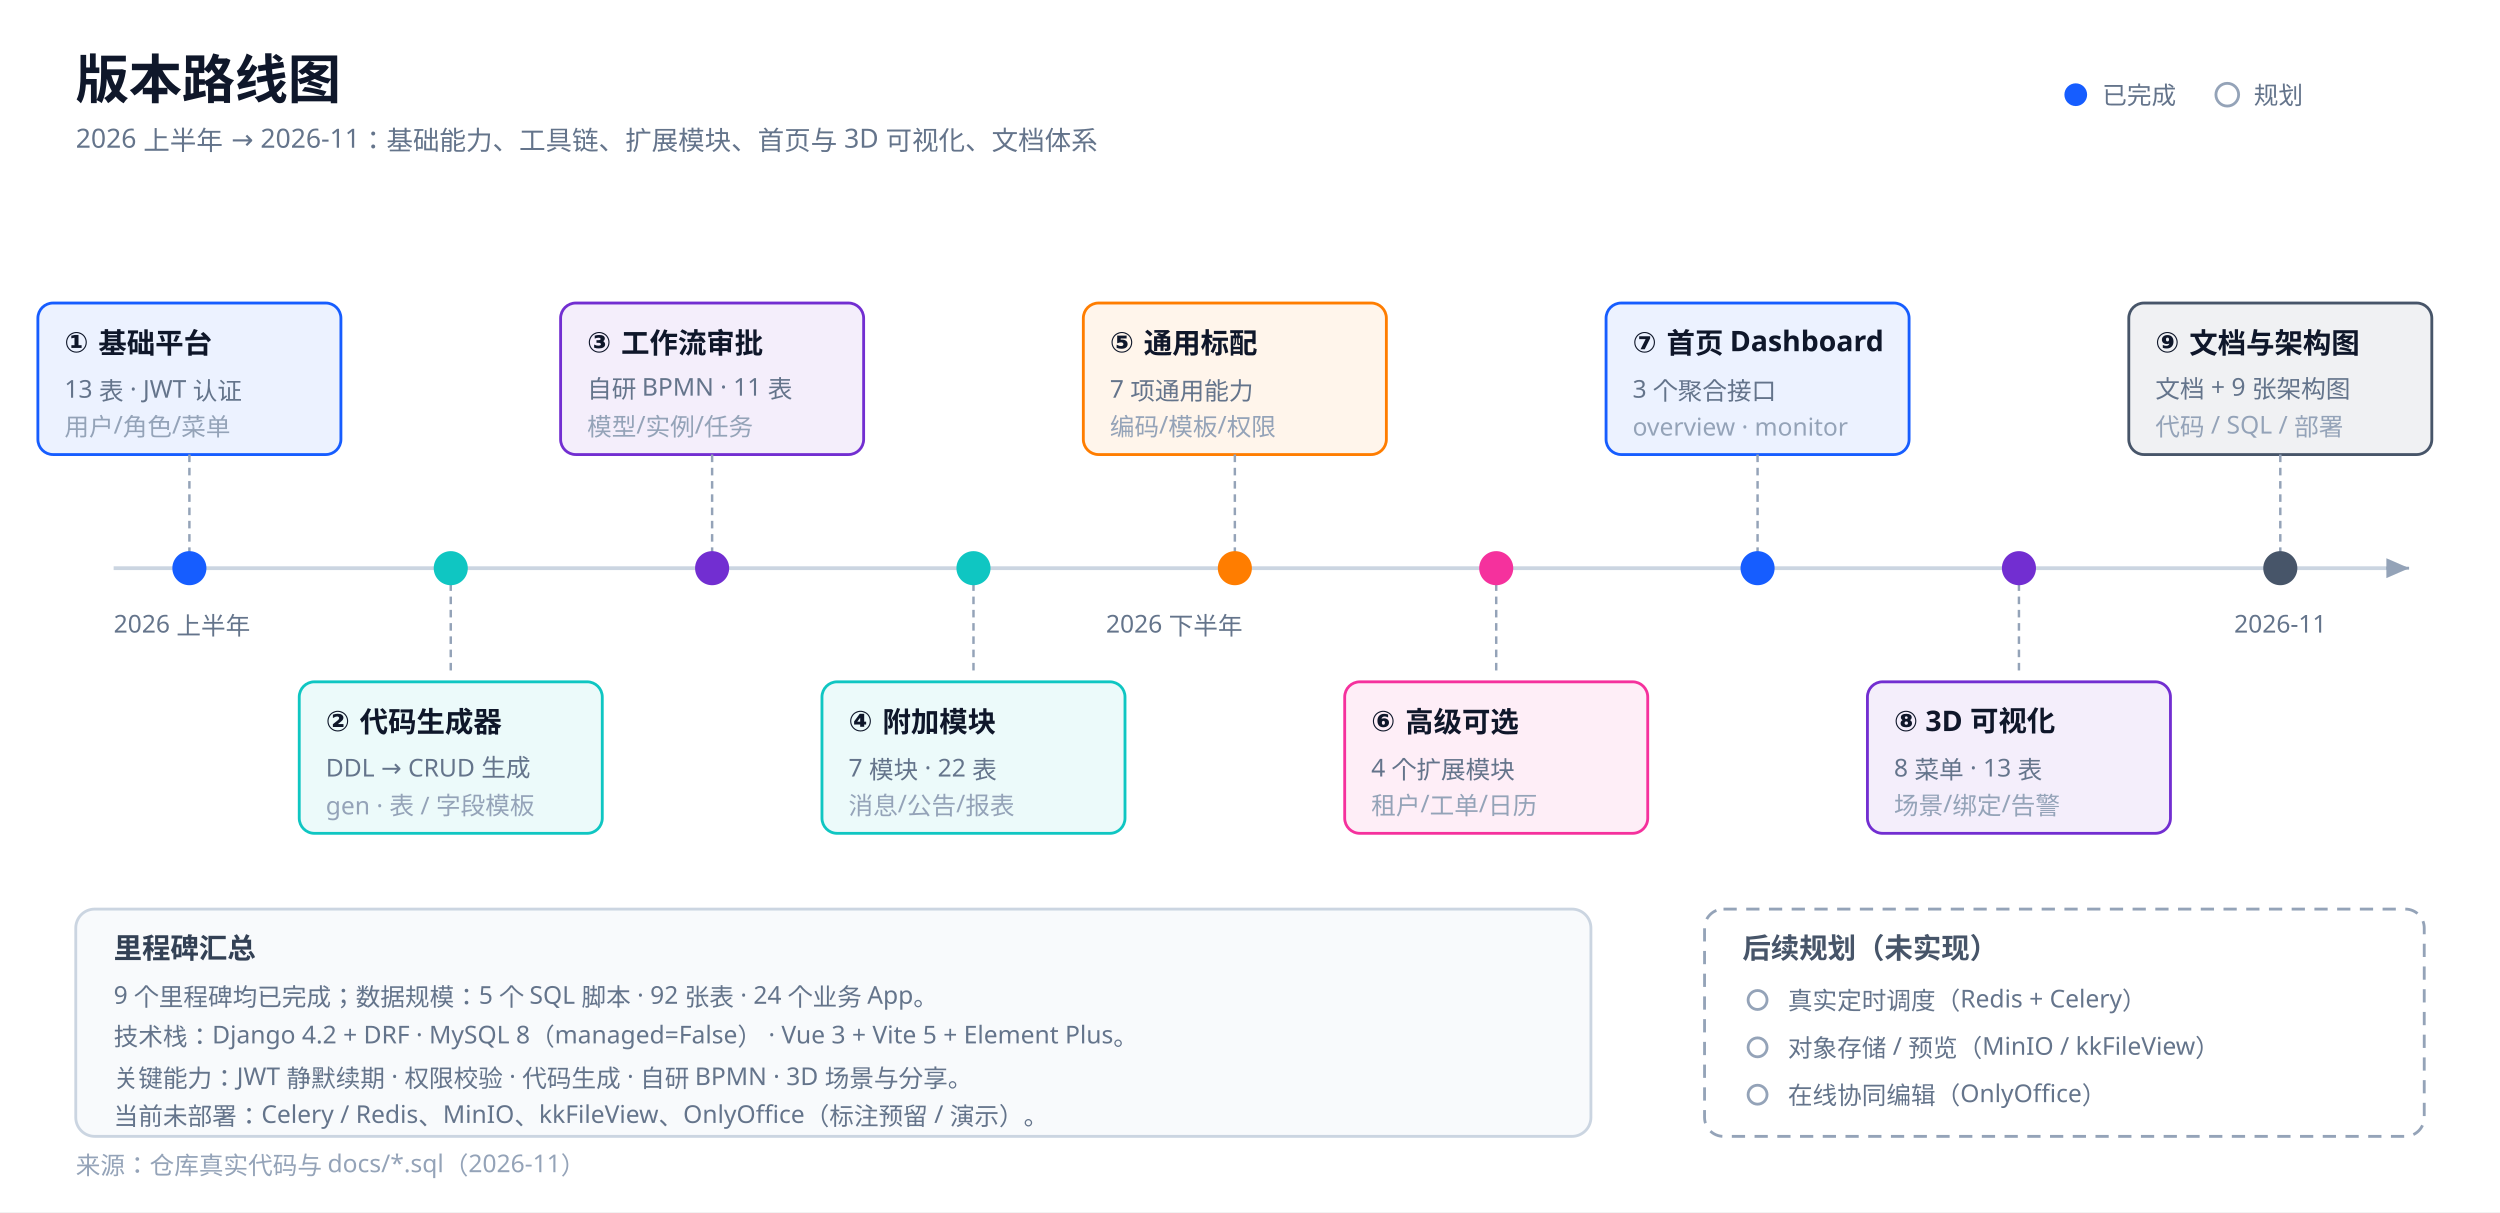
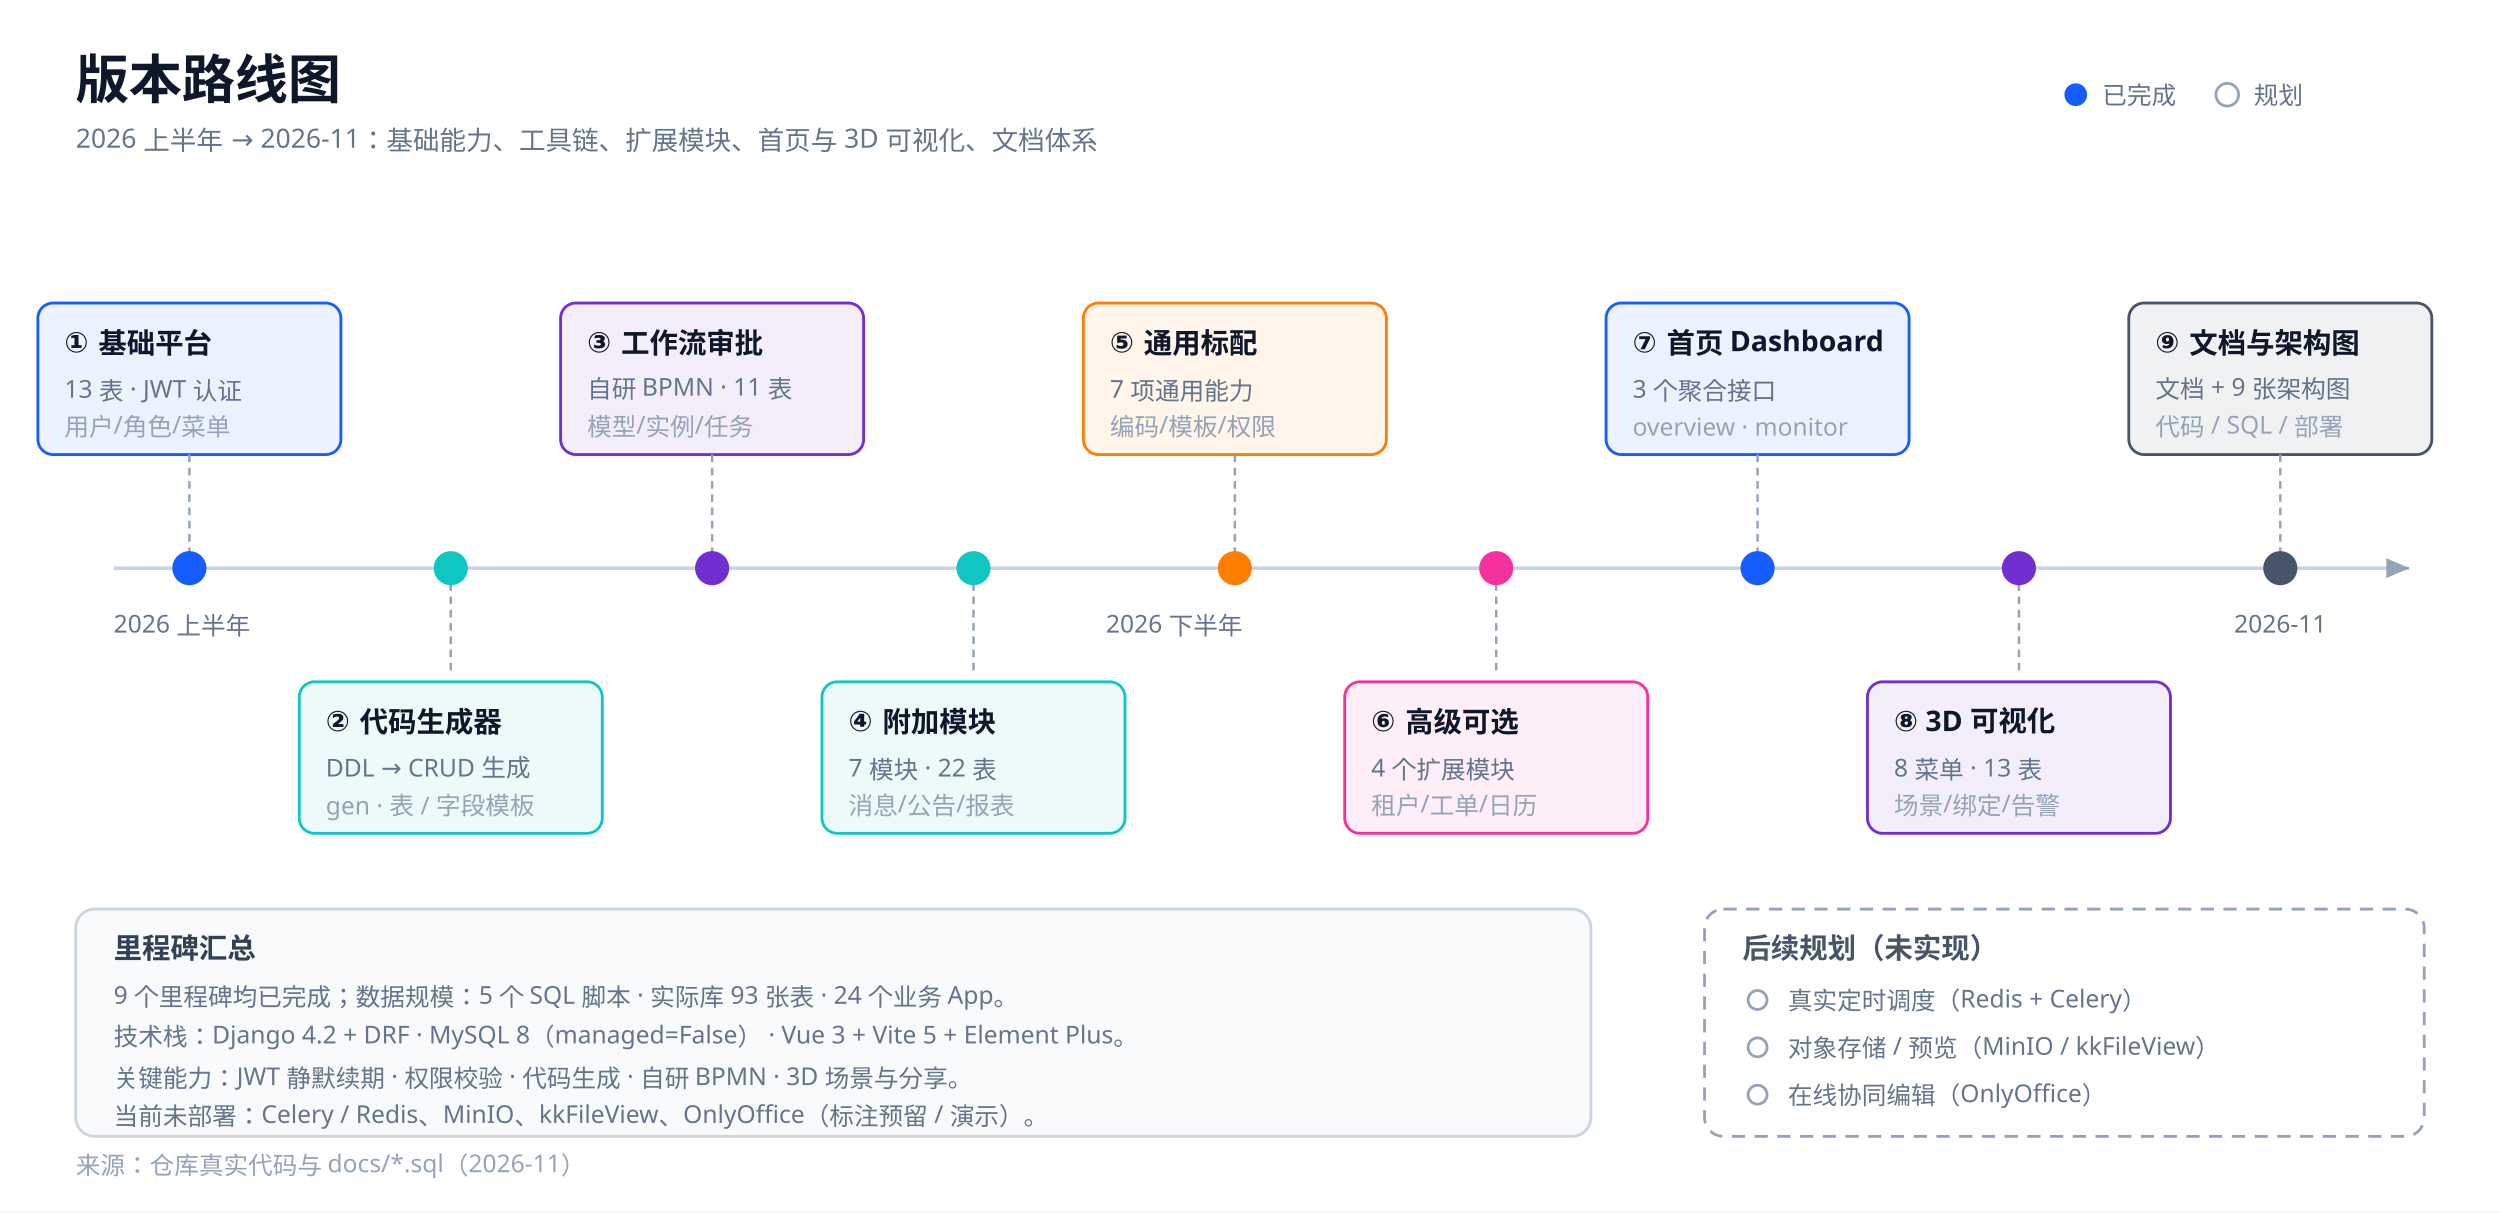
<svg xmlns="http://www.w3.org/2000/svg" width="1320" height="640" viewBox="0 0 1320 640" font-family="'Microsoft YaHei','PingFang SC','Noto Sans SC',sans-serif">
  <defs>
    <marker id="arrow" markerWidth="9" markerHeight="9" refX="8" refY="3.5" orient="auto" markerUnits="strokeWidth">
      <path d="M0,0 L8,3.5 L0,7 z" fill="#94a3b8" />
    </marker>
  </defs>
  <rect x="0" y="0" width="1320" height="640" fill="#ffffff" />
  <text x="40" y="52" font-size="28" font-weight="bold" fill="#0f172a">版本路线图</text>
  <text x="40" y="78" font-size="14" fill="#64748b">2026 上半年 → 2026-11：基础能力、工具链、扩展模块、首页与 3D 可视化、文档体系</text>
  <circle cx="1096" cy="50" r="6" fill="#165dff" />
  <text x="1110" y="55" font-size="13" fill="#64748b">已完成</text>
  <circle cx="1176" cy="50" r="6" fill="#ffffff" stroke="#94a3b8" stroke-width="1.5" />
  <text x="1190" y="55" font-size="13" fill="#64748b">规划</text>
  <text x="60" y="334" font-size="13" fill="#64748b">2026 上半年</text>
  <text x="620" y="334" font-size="13" fill="#64748b" text-anchor="middle">2026 下半年</text>
  <text x="1204" y="334" font-size="13" fill="#64748b" text-anchor="middle">2026-11</text>
  <line x1="60" y1="300" x2="1270" y2="300" stroke="#cbd5e1" stroke-width="2" />
  <path d="M1260,300 L1272,300" stroke="#94a3b8" stroke-width="1.5" marker-end="url(#arrow)" />
  <rect x="20" y="160" width="160" height="80" rx="8" fill="#165dff" fill-opacity="0.08" stroke="#165dff" stroke-width="1.5" />
  <text x="34" y="186" font-size="15" font-weight="bold" fill="#0f172a">① 基础平台</text>
  <text x="34" y="210" font-size="13" fill="#64748b">13 表 · JWT 认证</text>
  <text x="34" y="230" font-size="13" fill="#94a3b8">用户/角色/菜单</text>
  <line x1="100" y1="240" x2="100" y2="292" stroke="#94a3b8" stroke-width="1.3" stroke-dasharray="4 3" />
  <circle cx="100" cy="300" r="9" fill="#165dff" />
  <rect x="296" y="160" width="160" height="80" rx="8" fill="#722ed1" fill-opacity="0.08" stroke="#722ed1" stroke-width="1.5" />
  <text x="310" y="186" font-size="15" font-weight="bold" fill="#0f172a">③ 工作流审批</text>
  <text x="310" y="210" font-size="13" fill="#64748b">自研 BPMN · 11 表</text>
  <text x="310" y="230" font-size="13" fill="#94a3b8">模型/实例/任务</text>
  <line x1="376" y1="240" x2="376" y2="292" stroke="#94a3b8" stroke-width="1.3" stroke-dasharray="4 3" />
  <circle cx="376" cy="300" r="9" fill="#722ed1" />
  <rect x="572" y="160" width="160" height="80" rx="8" fill="#ff7d00" fill-opacity="0.08" stroke="#ff7d00" stroke-width="1.5" />
  <text x="586" y="186" font-size="15" font-weight="bold" fill="#0f172a">⑤ 通用标配</text>
  <text x="586" y="210" font-size="13" fill="#64748b">7 项通用能力</text>
  <text x="586" y="230" font-size="13" fill="#94a3b8">编码/模板/权限</text>
  <line x1="652" y1="240" x2="652" y2="292" stroke="#94a3b8" stroke-width="1.3" stroke-dasharray="4 3" />
  <circle cx="652" cy="300" r="9" fill="#ff7d00" />
  <rect x="848" y="160" width="160" height="80" rx="8" fill="#165dff" fill-opacity="0.08" stroke="#165dff" stroke-width="1.5" />
  <text x="862" y="186" font-size="15" font-weight="bold" fill="#0f172a">⑦ 首页 Dashboard</text>
  <text x="862" y="210" font-size="13" fill="#64748b">3 个聚合接口</text>
  <text x="862" y="230" font-size="13" fill="#94a3b8">overview · monitor</text>
  <line x1="928" y1="240" x2="928" y2="292" stroke="#94a3b8" stroke-width="1.3" stroke-dasharray="4 3" />
  <circle cx="928" cy="300" r="9" fill="#165dff" />
  <rect x="1124" y="160" width="160" height="80" rx="8" fill="#475569" fill-opacity="0.08" stroke="#475569" stroke-width="1.5" />
  <text x="1138" y="186" font-size="15" font-weight="bold" fill="#0f172a">⑨ 文档与架构图</text>
  <text x="1138" y="210" font-size="13" fill="#64748b">文档 + 9 张架构图</text>
  <text x="1138" y="230" font-size="13" fill="#94a3b8">代码 / SQL / 部署</text>
  <line x1="1204" y1="240" x2="1204" y2="292" stroke="#94a3b8" stroke-width="1.3" stroke-dasharray="4 3" />
  <circle cx="1204" cy="300" r="9" fill="#475569" />
  <rect x="158" y="360" width="160" height="80" rx="8" fill="#0fc6c2" fill-opacity="0.08" stroke="#0fc6c2" stroke-width="1.5" />
  <text x="172" y="386" font-size="15" font-weight="bold" fill="#0f172a">② 代码生成器</text>
  <text x="172" y="410" font-size="13" fill="#64748b">DDL → CRUD 生成</text>
  <text x="172" y="430" font-size="13" fill="#94a3b8">gen · 表 / 字段模板</text>
  <line x1="238" y1="308" x2="238" y2="356" stroke="#94a3b8" stroke-width="1.3" stroke-dasharray="4 3" />
  <circle cx="238" cy="300" r="9" fill="#0fc6c2" />
  <rect x="434" y="360" width="160" height="80" rx="8" fill="#0fc6c2" fill-opacity="0.08" stroke="#0fc6c2" stroke-width="1.5" />
  <text x="448" y="386" font-size="15" font-weight="bold" fill="#0f172a">④ 附加模块</text>
  <text x="448" y="410" font-size="13" fill="#64748b">7 模块 · 22 表</text>
  <text x="448" y="430" font-size="13" fill="#94a3b8">消息/公告/报表</text>
  <line x1="514" y1="308" x2="514" y2="356" stroke="#94a3b8" stroke-width="1.3" stroke-dasharray="4 3" />
  <circle cx="514" cy="300" r="9" fill="#0fc6c2" />
  <rect x="710" y="360" width="160" height="80" rx="8" fill="#f5319d" fill-opacity="0.08" stroke="#f5319d" stroke-width="1.5" />
  <text x="724" y="386" font-size="15" font-weight="bold" fill="#0f172a">⑥ 高级可选</text>
  <text x="724" y="410" font-size="13" fill="#64748b">4 个扩展模块</text>
  <text x="724" y="430" font-size="13" fill="#94a3b8">租户/工单/日历</text>
  <line x1="790" y1="308" x2="790" y2="356" stroke="#94a3b8" stroke-width="1.3" stroke-dasharray="4 3" />
  <circle cx="790" cy="300" r="9" fill="#f5319d" />
  <rect x="986" y="360" width="160" height="80" rx="8" fill="#722ed1" fill-opacity="0.08" stroke="#722ed1" stroke-width="1.5" />
  <text x="1000" y="386" font-size="15" font-weight="bold" fill="#0f172a">⑧ 3D 可视化</text>
  <text x="1000" y="410" font-size="13" fill="#64748b">8 菜单 · 13 表</text>
  <text x="1000" y="430" font-size="13" fill="#94a3b8">场景/绑定/告警</text>
  <line x1="1066" y1="308" x2="1066" y2="356" stroke="#94a3b8" stroke-width="1.3" stroke-dasharray="4 3" />
  <circle cx="1066" cy="300" r="9" fill="#722ed1" />
  <rect x="40" y="480" width="800" height="120" rx="10" fill="#f8fafc" stroke="#cbd5e1" stroke-width="1.5" />
  <text x="60" y="506" font-size="15" font-weight="bold" fill="#334155">里程碑汇总</text>
-   <text x="60" y="530" font-size="13" fill="#64748b">9 个里程碑均已完成；数据规模：5 个 SQL 脚本 · 92 张表 · 24 个业务 App。</text>
+   <text x="60" y="530" font-size="13" fill="#64748b">9 个里程碑均已完成；数据规模：5 个 SQL 脚本 · 实际库 93 张表 · 24 个业务 App。</text>
  <text x="60" y="552" font-size="13" fill="#64748b">技术栈：Django 4.2 + DRF · MySQL 8（managed=False） · Vue 3 + Vite 5 + Element Plus。</text>
  <text x="60" y="574" font-size="13" fill="#64748b">关键能力：JWT 静默续期 · 权限校验 · 代码生成 · 自研 BPMN · 3D 场景与分享。</text>
  <text x="60" y="594" font-size="13" fill="#64748b">当前未部署：Celery / Redis、MinIO、kkFileView、OnlyOffice（标注预留 / 演示）。</text>
  <rect x="900" y="480" width="380" height="120" rx="10" fill="#ffffff" stroke="#94a3b8" stroke-width="1.5" stroke-dasharray="7 5" />
  <text x="920" y="506" font-size="15" font-weight="bold" fill="#475569">后续规划（未实现）</text>
  <circle cx="928" cy="528" r="5" fill="#ffffff" stroke="#94a3b8" stroke-width="1.5" />
  <text x="944" y="533" font-size="13" fill="#64748b">真实定时调度（Redis + Celery）</text>
  <circle cx="928" cy="553" r="5" fill="#ffffff" stroke="#94a3b8" stroke-width="1.5" />
  <text x="944" y="558" font-size="13" fill="#64748b">对象存储 / 预览（MinIO / kkFileView）</text>
  <circle cx="928" cy="578" r="5" fill="#ffffff" stroke="#94a3b8" stroke-width="1.5" />
  <text x="944" y="583" font-size="13" fill="#64748b">在线协同编辑（OnlyOffice）</text>
  <text x="40" y="620" font-size="13" fill="#94a3b8">来源：仓库真实代码与 docs/*.sql（2026-11）</text>
</svg>
